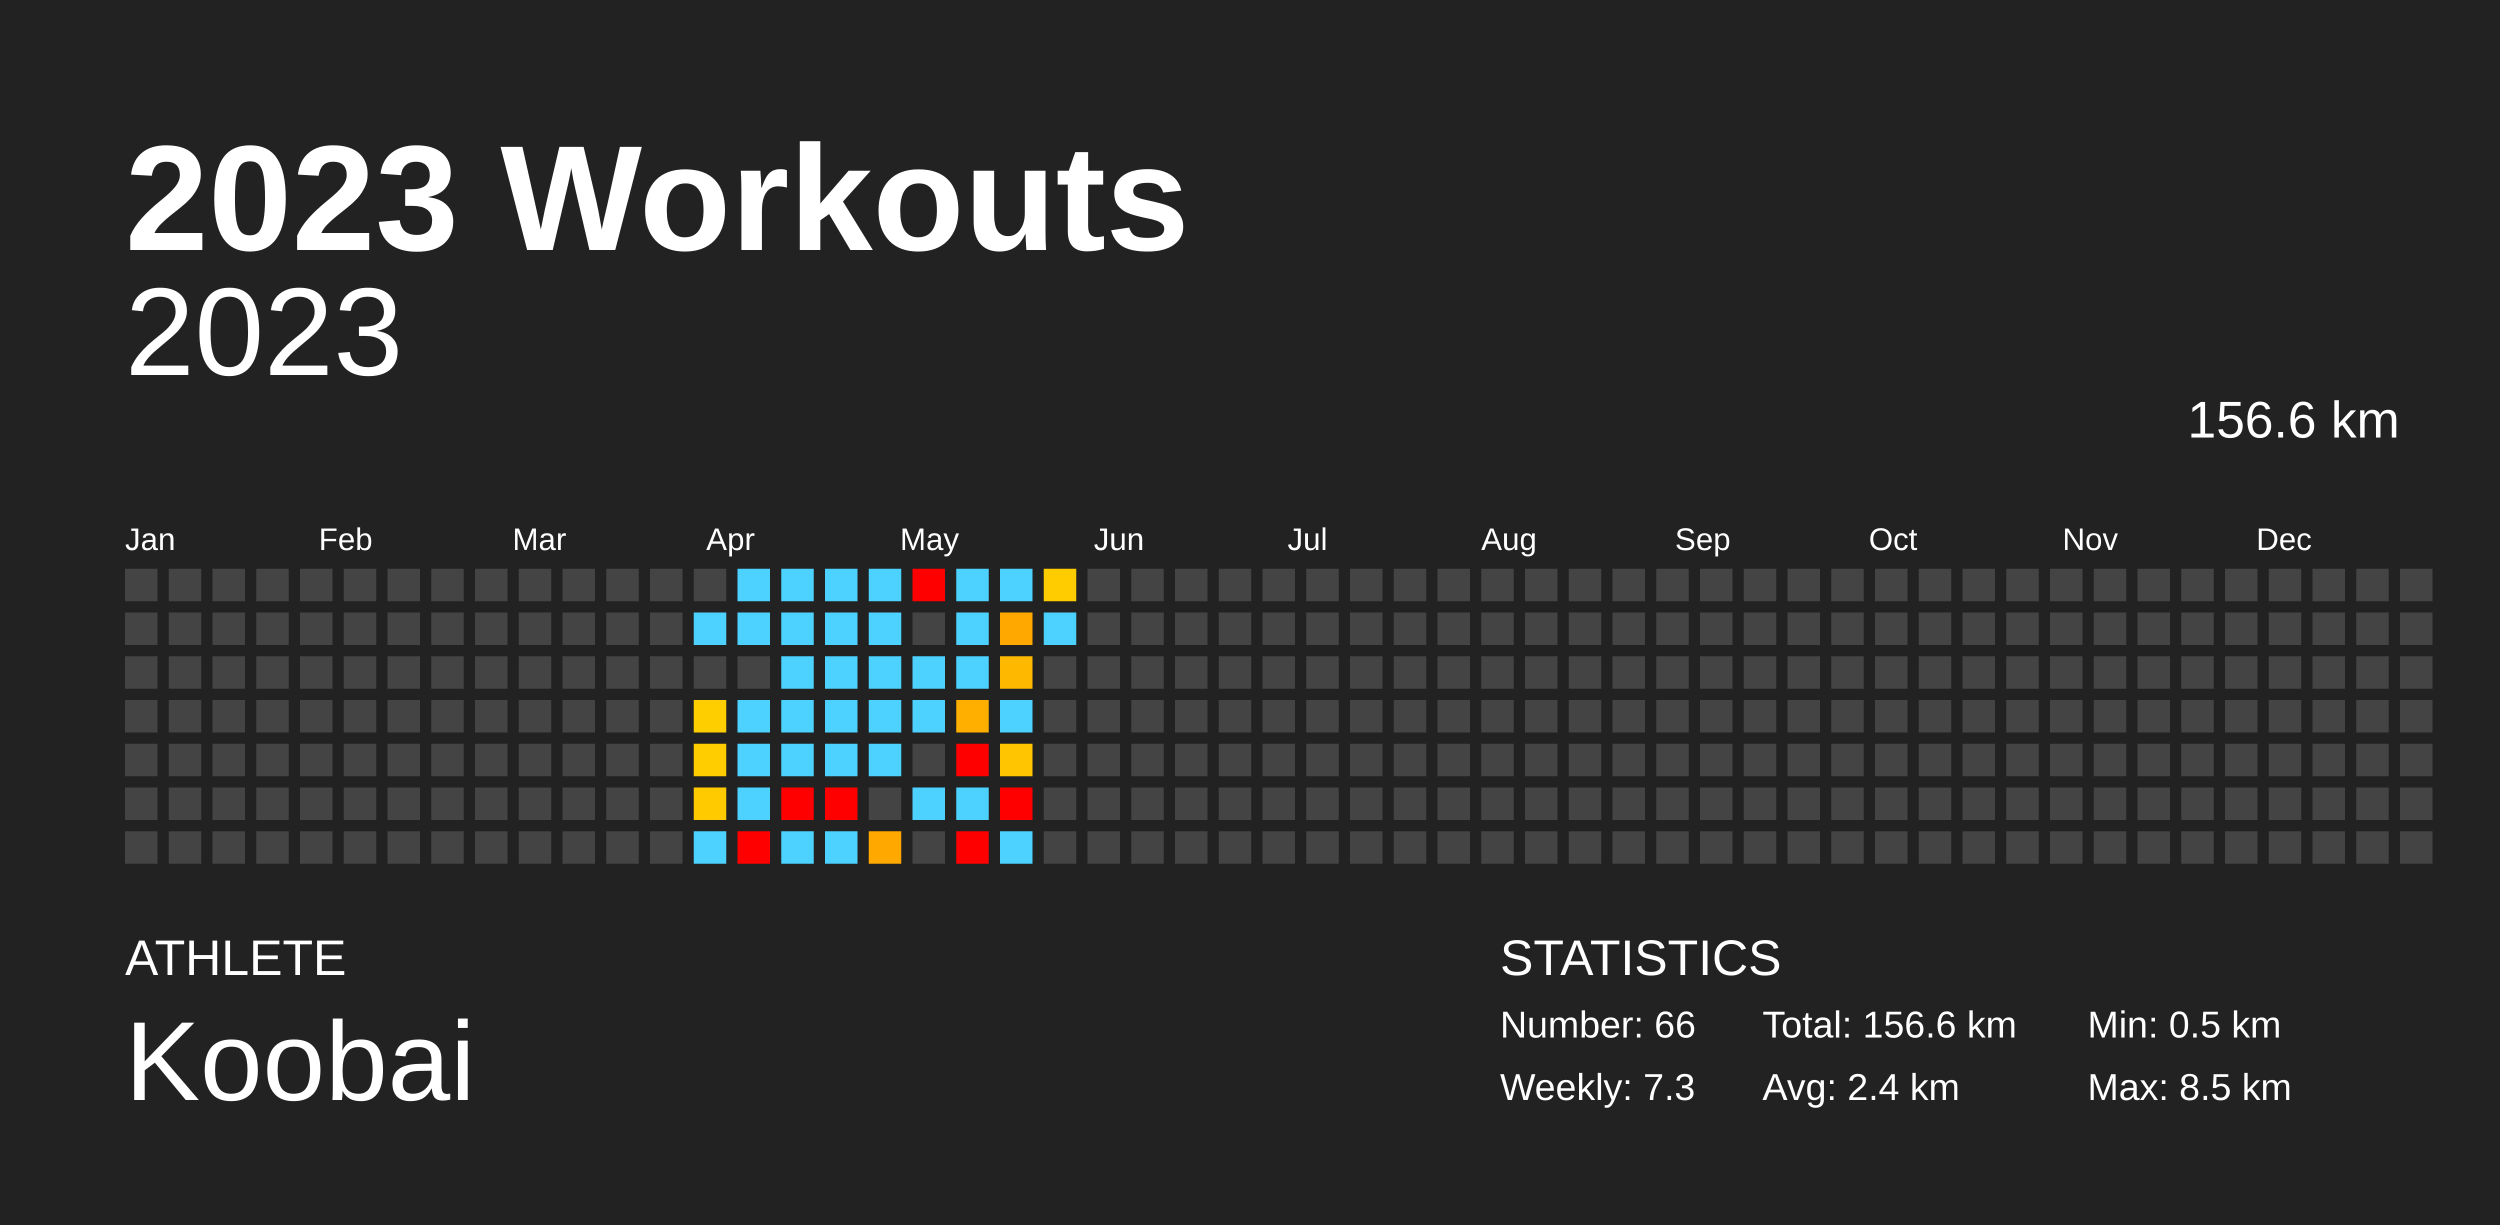
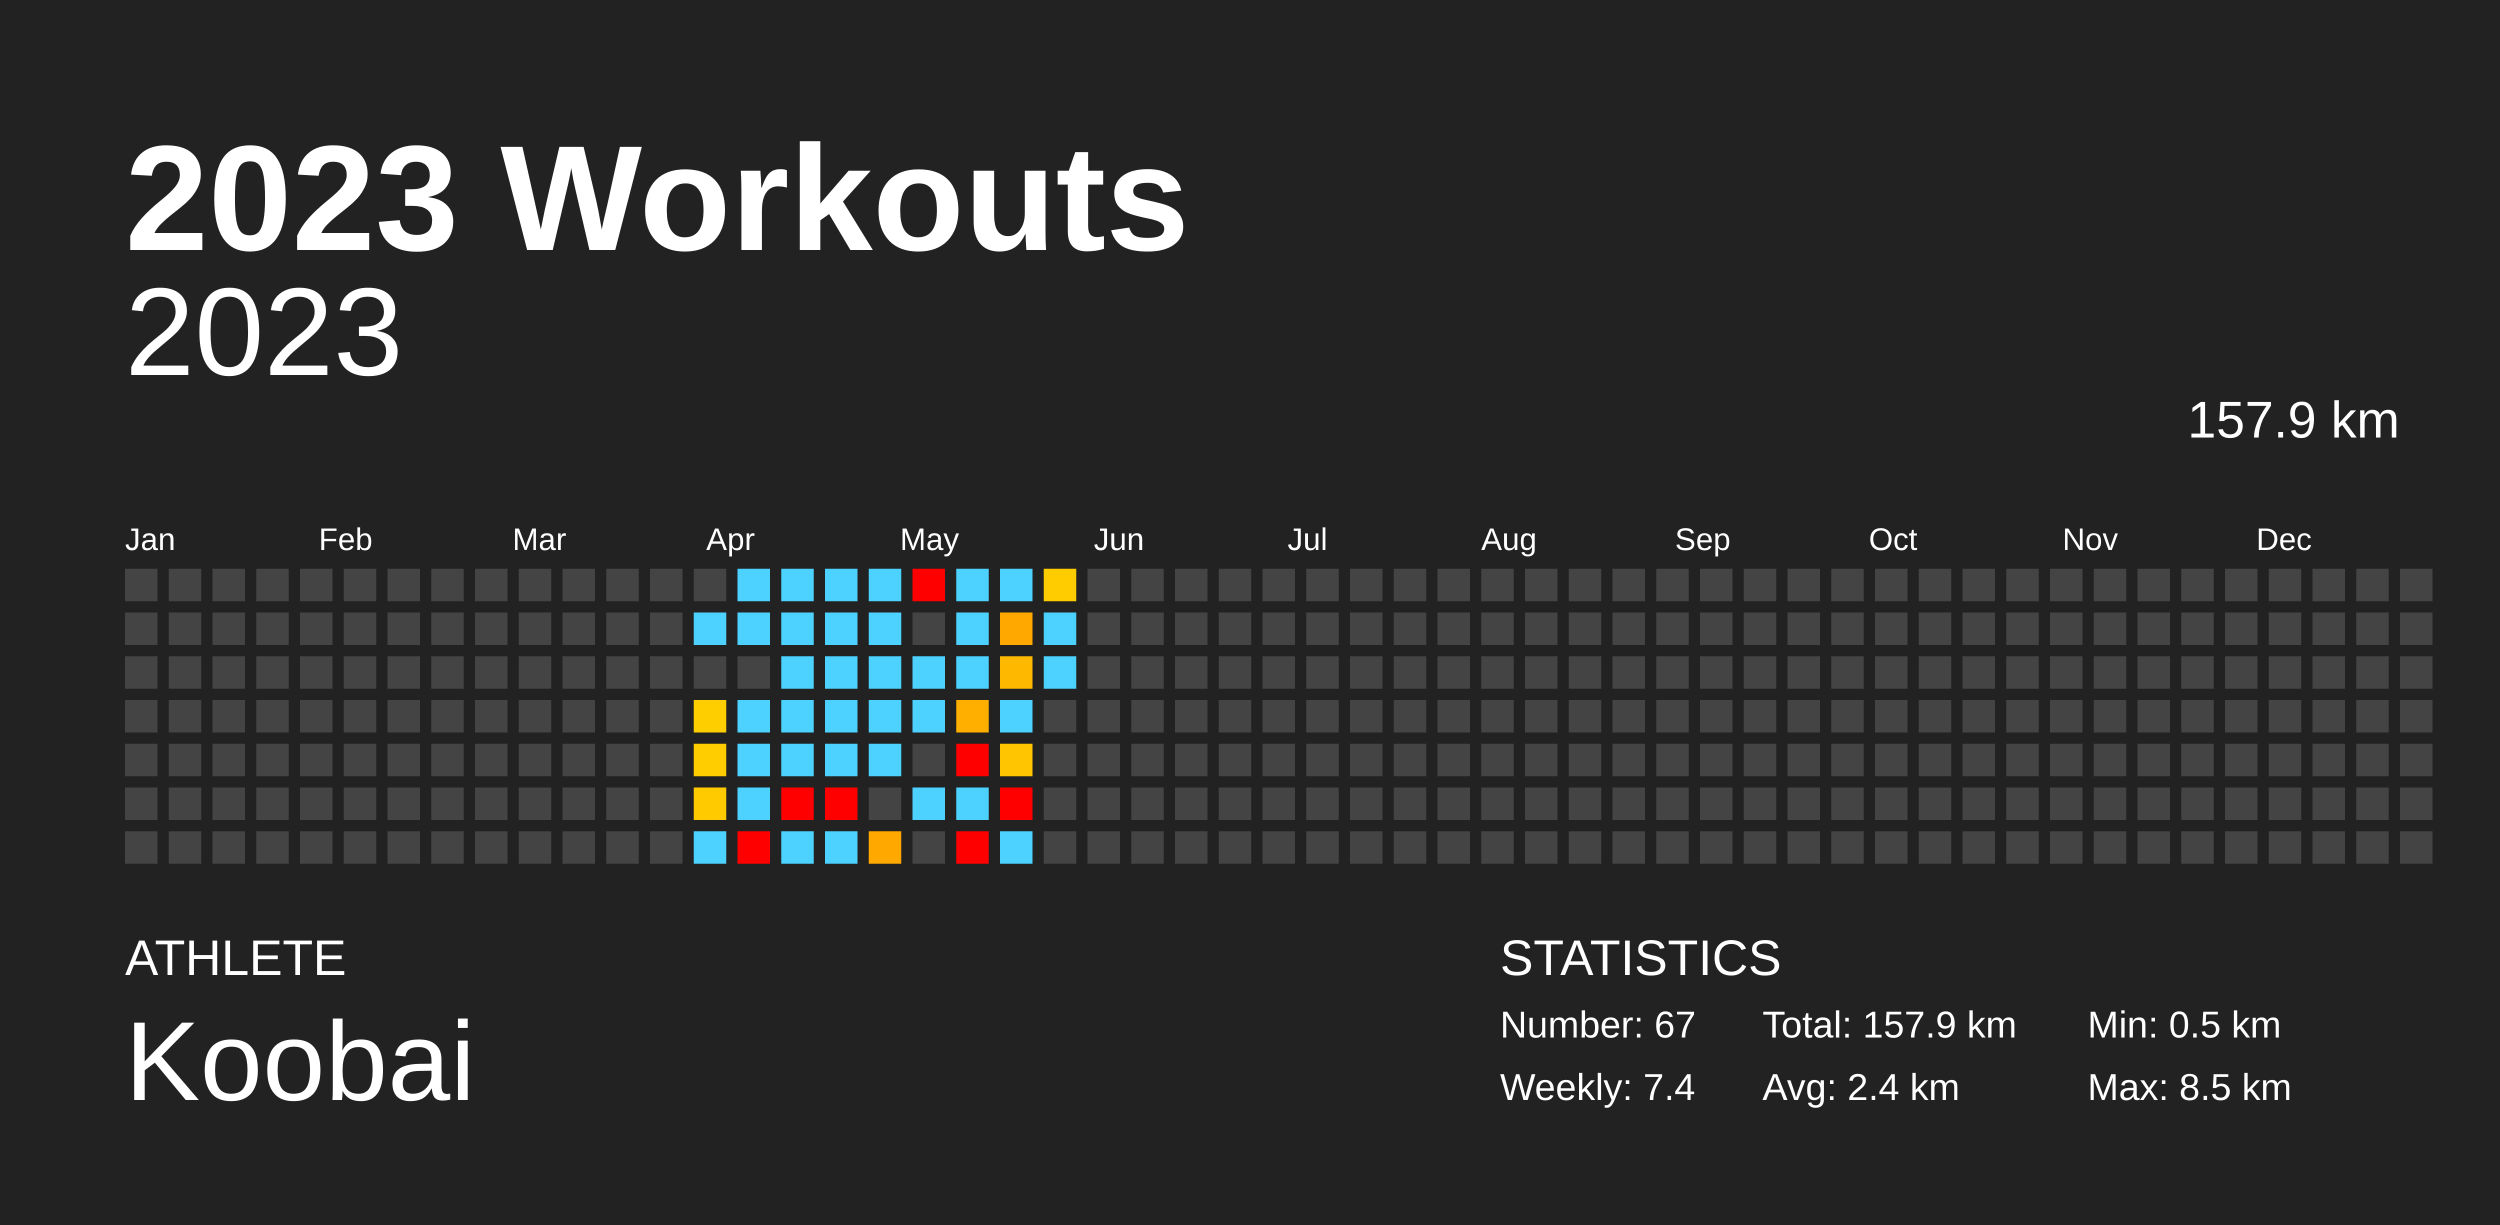
<svg xmlns="http://www.w3.org/2000/svg" baseProfile="full" height="98mm" version="1.1" viewBox="0,0,200,98" width="200mm">
  <defs />
  <rect fill="#222222" height="98" width="200" x="0" y="0" />
  <text fill="#FFFFFF" style="font-size:12px; font-family:Arial; font-weight:bold;" x="10" y="20">2023 Workouts</text>
  <text fill="#FFFFFF" style="font-size:4px; font-family:Arial" x="10" y="78">ATHLETE</text>
  <text fill="#FFFFFF" style="font-size:9px; font-family:Arial" x="10" y="88">Koobai</text>
  <text fill="#FFFFFF" style="font-size:4px; font-family:Arial" x="120" y="78">STATISTICS</text>
-   <text fill="#FFFFFF" style="font-size:3px; font-family:Arial" x="120" y="83">Number: 66</text>
-   <text fill="#FFFFFF" style="font-size:3px; font-family:Arial" x="120" y="88">Weekly: 7.3</text>
-   <text fill="#FFFFFF" style="font-size:3px; font-family:Arial" x="141" y="83">Total: 156.6 km</text>
+   <text fill="#FFFFFF" style="font-size:3px; font-family:Arial" x="120" y="83">Number: 67</text>
+   <text fill="#FFFFFF" style="font-size:3px; font-family:Arial" x="120" y="88">Weekly: 7.4</text>
+   <text fill="#FFFFFF" style="font-size:3px; font-family:Arial" x="141" y="83">Total: 157.9 km</text>
  <text fill="#FFFFFF" style="font-size:3px; font-family:Arial" x="141" y="88">Avg: 2.4 km</text>
  <text fill="#FFFFFF" style="font-size:3px; font-family:Arial" x="167" y="83">Min: 0.5 km</text>
  <text fill="#FFFFFF" style="font-size:3px; font-family:Arial" x="167" y="88">Max: 8.5 km</text>
  <text alignment-baseline="hanging" fill="#FFFFFF" style="font-size:10.0px; font-family:Arial;" x="10" y="30">2023</text>
-   <text alignment-baseline="hanging" fill="#FFFFFF" style="font-size:4.125px; font-family:Arial;" x="175" y="35">156.6 km</text>
+   <text alignment-baseline="hanging" fill="#FFFFFF" style="font-size:4.125px; font-family:Arial;" x="175" y="35">157.9 km</text>
  <text fill="#FFFFFF" style="font-size:2.5px; font-family:Arial" x="10.0" y="44">Jan</text>
  <text fill="#FFFFFF" style="font-size:2.5px; font-family:Arial" x="25.5" y="44">Feb</text>
  <text fill="#FFFFFF" style="font-size:2.5px; font-family:Arial" x="41.0" y="44">Mar</text>
  <text fill="#FFFFFF" style="font-size:2.5px; font-family:Arial" x="56.5" y="44">Apr</text>
  <text fill="#FFFFFF" style="font-size:2.5px; font-family:Arial" x="72.0" y="44">May</text>
  <text fill="#FFFFFF" style="font-size:2.5px; font-family:Arial" x="87.5" y="44">Jun</text>
  <text fill="#FFFFFF" style="font-size:2.5px; font-family:Arial" x="103.0" y="44">Jul</text>
  <text fill="#FFFFFF" style="font-size:2.5px; font-family:Arial" x="118.5" y="44">Aug</text>
  <text fill="#FFFFFF" style="font-size:2.5px; font-family:Arial" x="134.0" y="44">Sep</text>
  <text fill="#FFFFFF" style="font-size:2.5px; font-family:Arial" x="149.5" y="44">Oct</text>
  <text fill="#FFFFFF" style="font-size:2.5px; font-family:Arial" x="165.0" y="44">Nov</text>
  <text fill="#FFFFFF" style="font-size:2.5px; font-family:Arial" x="180.5" y="44">Dec</text>
  <rect fill="#444444" height="2.6" width="2.6" x="10.0" y="45.5" />
  <rect fill="#444444" height="2.6" width="2.6" x="10.0" y="49.0" />
  <rect fill="#444444" height="2.6" width="2.6" x="10.0" y="52.5" />
  <rect fill="#444444" height="2.6" width="2.6" x="10.0" y="56.0" />
  <rect fill="#444444" height="2.6" width="2.6" x="10.0" y="59.5" />
  <rect fill="#444444" height="2.6" width="2.6" x="10.0" y="63.0" />
  <rect fill="#444444" height="2.6" width="2.6" x="10.0" y="66.5" />
  <rect fill="#444444" height="2.6" width="2.6" x="13.5" y="45.5" />
  <rect fill="#444444" height="2.6" width="2.6" x="13.5" y="49.0" />
  <rect fill="#444444" height="2.6" width="2.6" x="13.5" y="52.5" />
  <rect fill="#444444" height="2.6" width="2.6" x="13.5" y="56.0" />
  <rect fill="#444444" height="2.6" width="2.6" x="13.5" y="59.5" />
  <rect fill="#444444" height="2.6" width="2.6" x="13.5" y="63.0" />
  <rect fill="#444444" height="2.6" width="2.6" x="13.5" y="66.5" />
  <rect fill="#444444" height="2.6" width="2.6" x="17.0" y="45.5" />
  <rect fill="#444444" height="2.6" width="2.6" x="17.0" y="49.0" />
  <rect fill="#444444" height="2.6" width="2.6" x="17.0" y="52.5" />
  <rect fill="#444444" height="2.6" width="2.6" x="17.0" y="56.0" />
  <rect fill="#444444" height="2.6" width="2.6" x="17.0" y="59.5" />
  <rect fill="#444444" height="2.6" width="2.6" x="17.0" y="63.0" />
  <rect fill="#444444" height="2.6" width="2.6" x="17.0" y="66.5" />
  <rect fill="#444444" height="2.6" width="2.6" x="20.5" y="45.5" />
  <rect fill="#444444" height="2.6" width="2.6" x="20.5" y="49.0" />
  <rect fill="#444444" height="2.6" width="2.6" x="20.5" y="52.5" />
  <rect fill="#444444" height="2.6" width="2.6" x="20.5" y="56.0" />
  <rect fill="#444444" height="2.6" width="2.6" x="20.5" y="59.5" />
  <rect fill="#444444" height="2.6" width="2.6" x="20.5" y="63.0" />
  <rect fill="#444444" height="2.6" width="2.6" x="20.5" y="66.5" />
  <rect fill="#444444" height="2.6" width="2.6" x="24.0" y="45.5" />
  <rect fill="#444444" height="2.6" width="2.6" x="24.0" y="49.0" />
  <rect fill="#444444" height="2.6" width="2.6" x="24.0" y="52.5" />
  <rect fill="#444444" height="2.6" width="2.6" x="24.0" y="56.0" />
  <rect fill="#444444" height="2.6" width="2.6" x="24.0" y="59.5" />
  <rect fill="#444444" height="2.6" width="2.6" x="24.0" y="63.0" />
  <rect fill="#444444" height="2.6" width="2.6" x="24.0" y="66.5" />
  <rect fill="#444444" height="2.6" width="2.6" x="27.5" y="45.5" />
  <rect fill="#444444" height="2.6" width="2.6" x="27.5" y="49.0" />
  <rect fill="#444444" height="2.6" width="2.6" x="27.5" y="52.5" />
  <rect fill="#444444" height="2.6" width="2.6" x="27.5" y="56.0" />
  <rect fill="#444444" height="2.6" width="2.6" x="27.5" y="59.5" />
  <rect fill="#444444" height="2.6" width="2.6" x="27.5" y="63.0" />
  <rect fill="#444444" height="2.6" width="2.6" x="27.5" y="66.5" />
  <rect fill="#444444" height="2.6" width="2.6" x="31.0" y="45.5" />
  <rect fill="#444444" height="2.6" width="2.6" x="31.0" y="49.0" />
  <rect fill="#444444" height="2.6" width="2.6" x="31.0" y="52.5" />
  <rect fill="#444444" height="2.6" width="2.6" x="31.0" y="56.0" />
  <rect fill="#444444" height="2.6" width="2.6" x="31.0" y="59.5" />
  <rect fill="#444444" height="2.6" width="2.6" x="31.0" y="63.0" />
  <rect fill="#444444" height="2.6" width="2.6" x="31.0" y="66.5" />
  <rect fill="#444444" height="2.6" width="2.6" x="34.5" y="45.5" />
  <rect fill="#444444" height="2.6" width="2.6" x="34.5" y="49.0" />
  <rect fill="#444444" height="2.6" width="2.6" x="34.5" y="52.5" />
  <rect fill="#444444" height="2.6" width="2.6" x="34.5" y="56.0" />
  <rect fill="#444444" height="2.6" width="2.6" x="34.5" y="59.5" />
  <rect fill="#444444" height="2.6" width="2.6" x="34.5" y="63.0" />
  <rect fill="#444444" height="2.6" width="2.6" x="34.5" y="66.5" />
  <rect fill="#444444" height="2.6" width="2.6" x="38.0" y="45.5" />
  <rect fill="#444444" height="2.6" width="2.6" x="38.0" y="49.0" />
  <rect fill="#444444" height="2.6" width="2.6" x="38.0" y="52.5" />
  <rect fill="#444444" height="2.6" width="2.6" x="38.0" y="56.0" />
  <rect fill="#444444" height="2.6" width="2.6" x="38.0" y="59.5" />
  <rect fill="#444444" height="2.6" width="2.6" x="38.0" y="63.0" />
  <rect fill="#444444" height="2.6" width="2.6" x="38.0" y="66.5" />
  <rect fill="#444444" height="2.6" width="2.6" x="41.5" y="45.5" />
  <rect fill="#444444" height="2.6" width="2.6" x="41.5" y="49.0" />
  <rect fill="#444444" height="2.6" width="2.6" x="41.5" y="52.5" />
  <rect fill="#444444" height="2.6" width="2.6" x="41.5" y="56.0" />
  <rect fill="#444444" height="2.6" width="2.6" x="41.5" y="59.5" />
  <rect fill="#444444" height="2.6" width="2.6" x="41.5" y="63.0" />
  <rect fill="#444444" height="2.6" width="2.6" x="41.5" y="66.5" />
  <rect fill="#444444" height="2.6" width="2.6" x="45.0" y="45.5" />
  <rect fill="#444444" height="2.6" width="2.6" x="45.0" y="49.0" />
  <rect fill="#444444" height="2.6" width="2.6" x="45.0" y="52.5" />
  <rect fill="#444444" height="2.6" width="2.6" x="45.0" y="56.0" />
  <rect fill="#444444" height="2.6" width="2.6" x="45.0" y="59.5" />
  <rect fill="#444444" height="2.6" width="2.6" x="45.0" y="63.0" />
  <rect fill="#444444" height="2.6" width="2.6" x="45.0" y="66.5" />
  <rect fill="#444444" height="2.6" width="2.6" x="48.5" y="45.5" />
  <rect fill="#444444" height="2.6" width="2.6" x="48.5" y="49.0" />
  <rect fill="#444444" height="2.6" width="2.6" x="48.5" y="52.5" />
  <rect fill="#444444" height="2.6" width="2.6" x="48.5" y="56.0" />
  <rect fill="#444444" height="2.6" width="2.6" x="48.5" y="59.5" />
  <rect fill="#444444" height="2.6" width="2.6" x="48.5" y="63.0" />
  <rect fill="#444444" height="2.6" width="2.6" x="48.5" y="66.5" />
  <rect fill="#444444" height="2.6" width="2.6" x="52.0" y="45.5" />
  <rect fill="#444444" height="2.6" width="2.6" x="52.0" y="49.0" />
  <rect fill="#444444" height="2.6" width="2.6" x="52.0" y="52.5" />
  <rect fill="#444444" height="2.6" width="2.6" x="52.0" y="56.0" />
  <rect fill="#444444" height="2.6" width="2.6" x="52.0" y="59.5" />
  <rect fill="#444444" height="2.6" width="2.6" x="52.0" y="63.0" />
  <rect fill="#444444" height="2.6" width="2.6" x="52.0" y="66.5" />
  <rect fill="#444444" height="2.6" width="2.6" x="55.5" y="45.5" />
  <rect fill="#4dd2ff" height="2.6" width="2.6" x="55.5" y="49.0" />
  <rect fill="#444444" height="2.6" width="2.6" x="55.5" y="52.5" />
  <rect fill="#ffce00" height="2.6" width="2.6" x="55.5" y="56.0" />
  <rect fill="#ffcd00" height="2.6" width="2.6" x="55.5" y="59.5" />
  <rect fill="#ffcb00" height="2.6" width="2.6" x="55.5" y="63.0" />
  <rect fill="#4dd2ff" height="2.6" width="2.6" x="55.5" y="66.5" />
  <rect fill="#4dd2ff" height="2.6" width="2.6" x="59.0" y="45.5" />
  <rect fill="#4dd2ff" height="2.6" width="2.6" x="59.0" y="49.0" />
  <rect fill="#444444" height="2.6" width="2.6" x="59.0" y="52.5" />
  <rect fill="#4dd2ff" height="2.6" width="2.6" x="59.0" y="56.0" />
  <rect fill="#4dd2ff" height="2.6" width="2.6" x="59.0" y="59.5" />
  <rect fill="#4dd2ff" height="2.6" width="2.6" x="59.0" y="63.0" />
  <rect fill="red" height="2.6" width="2.6" x="59.0" y="66.5" />
  <rect fill="#4dd2ff" height="2.6" width="2.6" x="62.5" y="45.5" />
  <rect fill="#4dd2ff" height="2.6" width="2.6" x="62.5" y="49.0" />
  <rect fill="#4dd2ff" height="2.6" width="2.6" x="62.5" y="52.5" />
  <rect fill="#4dd2ff" height="2.6" width="2.6" x="62.5" y="56.0" />
  <rect fill="#4dd2ff" height="2.6" width="2.6" x="62.5" y="59.5" />
  <rect fill="red" height="2.6" width="2.6" x="62.5" y="63.0" />
  <rect fill="#4dd2ff" height="2.6" width="2.6" x="62.5" y="66.5" />
  <rect fill="#4dd2ff" height="2.6" width="2.6" x="66.0" y="45.5" />
  <rect fill="#4dd2ff" height="2.6" width="2.6" x="66.0" y="49.0" />
  <rect fill="#4dd2ff" height="2.6" width="2.6" x="66.0" y="52.5" />
  <rect fill="#4dd2ff" height="2.6" width="2.6" x="66.0" y="56.0" />
  <rect fill="#4dd2ff" height="2.6" width="2.6" x="66.0" y="59.5" />
  <rect fill="red" height="2.6" width="2.6" x="66.0" y="63.0" />
  <rect fill="#4dd2ff" height="2.6" width="2.6" x="66.0" y="66.5" />
  <rect fill="#4dd2ff" height="2.6" width="2.6" x="69.5" y="45.5" />
  <rect fill="#4dd2ff" height="2.6" width="2.6" x="69.5" y="49.0" />
  <rect fill="#4dd2ff" height="2.6" width="2.6" x="69.5" y="52.5" />
  <rect fill="#4dd2ff" height="2.6" width="2.6" x="69.5" y="56.0" />
  <rect fill="#4dd2ff" height="2.6" width="2.6" x="69.5" y="59.5" />
  <rect fill="#444444" height="2.6" width="2.6" x="69.5" y="63.0" />
  <rect fill="#ffa800" height="2.6" width="2.6" x="69.5" y="66.5" />
  <rect fill="red" height="2.6" width="2.6" x="73.0" y="45.5" />
  <rect fill="#444444" height="2.6" width="2.6" x="73.0" y="49.0" />
  <rect fill="#4dd2ff" height="2.6" width="2.6" x="73.0" y="52.5" />
  <rect fill="#4dd2ff" height="2.6" width="2.6" x="73.0" y="56.0" />
  <rect fill="#444444" height="2.6" width="2.6" x="73.0" y="59.5" />
  <rect fill="#4dd2ff" height="2.6" width="2.6" x="73.0" y="63.0" />
  <rect fill="#444444" height="2.6" width="2.6" x="73.0" y="66.5" />
  <rect fill="#4dd2ff" height="2.6" width="2.6" x="76.5" y="45.5" />
  <rect fill="#4dd2ff" height="2.6" width="2.6" x="76.5" y="49.0" />
  <rect fill="#4dd2ff" height="2.6" width="2.6" x="76.5" y="52.5" />
  <rect fill="#ffaf00" height="2.6" width="2.6" x="76.5" y="56.0" />
  <rect fill="red" height="2.6" width="2.6" x="76.5" y="59.5" />
  <rect fill="#4dd2ff" height="2.6" width="2.6" x="76.5" y="63.0" />
  <rect fill="red" height="2.6" width="2.6" x="76.5" y="66.5" />
  <rect fill="#4dd2ff" height="2.6" width="2.6" x="80.0" y="45.5" />
  <rect fill="#ffa900" height="2.6" width="2.6" x="80.0" y="49.0" />
  <rect fill="#ffb800" height="2.6" width="2.6" x="80.0" y="52.5" />
  <rect fill="#4dd2ff" height="2.6" width="2.6" x="80.0" y="56.0" />
  <rect fill="#ffc500" height="2.6" width="2.6" x="80.0" y="59.5" />
  <rect fill="red" height="2.6" width="2.6" x="80.0" y="63.0" />
  <rect fill="#4dd2ff" height="2.6" width="2.6" x="80.0" y="66.5" />
  <rect fill="#ffcc00" height="2.6" width="2.6" x="83.5" y="45.5" />
  <rect fill="#4dd2ff" height="2.6" width="2.6" x="83.5" y="49.0" />
-   <rect fill="#444444" height="2.6" width="2.6" x="83.5" y="52.5" />
+   <rect fill="#4dd2ff" height="2.6" width="2.6" x="83.5" y="52.5" />
  <rect fill="#444444" height="2.6" width="2.6" x="83.5" y="56.0" />
  <rect fill="#444444" height="2.6" width="2.6" x="83.5" y="59.5" />
  <rect fill="#444444" height="2.6" width="2.6" x="83.5" y="63.0" />
  <rect fill="#444444" height="2.6" width="2.6" x="83.5" y="66.5" />
  <rect fill="#444444" height="2.6" width="2.6" x="87.0" y="45.5" />
  <rect fill="#444444" height="2.6" width="2.6" x="87.0" y="49.0" />
  <rect fill="#444444" height="2.6" width="2.6" x="87.0" y="52.5" />
  <rect fill="#444444" height="2.6" width="2.6" x="87.0" y="56.0" />
  <rect fill="#444444" height="2.6" width="2.6" x="87.0" y="59.5" />
  <rect fill="#444444" height="2.6" width="2.6" x="87.0" y="63.0" />
  <rect fill="#444444" height="2.6" width="2.6" x="87.0" y="66.5" />
  <rect fill="#444444" height="2.6" width="2.6" x="90.5" y="45.5" />
  <rect fill="#444444" height="2.6" width="2.6" x="90.5" y="49.0" />
  <rect fill="#444444" height="2.6" width="2.6" x="90.5" y="52.5" />
  <rect fill="#444444" height="2.6" width="2.6" x="90.5" y="56.0" />
  <rect fill="#444444" height="2.6" width="2.6" x="90.5" y="59.5" />
  <rect fill="#444444" height="2.6" width="2.6" x="90.5" y="63.0" />
  <rect fill="#444444" height="2.6" width="2.6" x="90.5" y="66.5" />
  <rect fill="#444444" height="2.6" width="2.6" x="94.0" y="45.5" />
  <rect fill="#444444" height="2.6" width="2.6" x="94.0" y="49.0" />
  <rect fill="#444444" height="2.6" width="2.6" x="94.0" y="52.5" />
  <rect fill="#444444" height="2.6" width="2.6" x="94.0" y="56.0" />
  <rect fill="#444444" height="2.6" width="2.6" x="94.0" y="59.5" />
  <rect fill="#444444" height="2.6" width="2.6" x="94.0" y="63.0" />
  <rect fill="#444444" height="2.6" width="2.6" x="94.0" y="66.5" />
  <rect fill="#444444" height="2.6" width="2.6" x="97.5" y="45.5" />
  <rect fill="#444444" height="2.6" width="2.6" x="97.5" y="49.0" />
  <rect fill="#444444" height="2.6" width="2.6" x="97.5" y="52.5" />
  <rect fill="#444444" height="2.6" width="2.6" x="97.5" y="56.0" />
  <rect fill="#444444" height="2.6" width="2.6" x="97.5" y="59.5" />
  <rect fill="#444444" height="2.6" width="2.6" x="97.5" y="63.0" />
  <rect fill="#444444" height="2.6" width="2.6" x="97.5" y="66.5" />
  <rect fill="#444444" height="2.6" width="2.6" x="101.0" y="45.5" />
  <rect fill="#444444" height="2.6" width="2.6" x="101.0" y="49.0" />
  <rect fill="#444444" height="2.6" width="2.6" x="101.0" y="52.5" />
  <rect fill="#444444" height="2.6" width="2.6" x="101.0" y="56.0" />
  <rect fill="#444444" height="2.6" width="2.6" x="101.0" y="59.5" />
  <rect fill="#444444" height="2.6" width="2.6" x="101.0" y="63.0" />
  <rect fill="#444444" height="2.6" width="2.6" x="101.0" y="66.5" />
  <rect fill="#444444" height="2.6" width="2.6" x="104.5" y="45.5" />
  <rect fill="#444444" height="2.6" width="2.6" x="104.5" y="49.0" />
  <rect fill="#444444" height="2.6" width="2.6" x="104.5" y="52.5" />
  <rect fill="#444444" height="2.6" width="2.6" x="104.5" y="56.0" />
  <rect fill="#444444" height="2.6" width="2.6" x="104.5" y="59.5" />
  <rect fill="#444444" height="2.6" width="2.6" x="104.5" y="63.0" />
  <rect fill="#444444" height="2.6" width="2.6" x="104.5" y="66.5" />
  <rect fill="#444444" height="2.6" width="2.6" x="108.0" y="45.5" />
  <rect fill="#444444" height="2.6" width="2.6" x="108.0" y="49.0" />
  <rect fill="#444444" height="2.6" width="2.6" x="108.0" y="52.5" />
  <rect fill="#444444" height="2.6" width="2.6" x="108.0" y="56.0" />
  <rect fill="#444444" height="2.6" width="2.6" x="108.0" y="59.5" />
  <rect fill="#444444" height="2.6" width="2.6" x="108.0" y="63.0" />
  <rect fill="#444444" height="2.6" width="2.6" x="108.0" y="66.5" />
  <rect fill="#444444" height="2.6" width="2.6" x="111.5" y="45.5" />
  <rect fill="#444444" height="2.6" width="2.6" x="111.5" y="49.0" />
  <rect fill="#444444" height="2.6" width="2.6" x="111.5" y="52.5" />
  <rect fill="#444444" height="2.6" width="2.6" x="111.5" y="56.0" />
  <rect fill="#444444" height="2.6" width="2.6" x="111.5" y="59.5" />
  <rect fill="#444444" height="2.6" width="2.6" x="111.5" y="63.0" />
  <rect fill="#444444" height="2.6" width="2.6" x="111.5" y="66.5" />
  <rect fill="#444444" height="2.6" width="2.6" x="115.0" y="45.5" />
  <rect fill="#444444" height="2.6" width="2.6" x="115.0" y="49.0" />
  <rect fill="#444444" height="2.6" width="2.6" x="115.0" y="52.5" />
  <rect fill="#444444" height="2.6" width="2.6" x="115.0" y="56.0" />
  <rect fill="#444444" height="2.6" width="2.6" x="115.0" y="59.5" />
  <rect fill="#444444" height="2.6" width="2.6" x="115.0" y="63.0" />
  <rect fill="#444444" height="2.6" width="2.6" x="115.0" y="66.5" />
  <rect fill="#444444" height="2.6" width="2.6" x="118.5" y="45.5" />
  <rect fill="#444444" height="2.6" width="2.6" x="118.5" y="49.0" />
  <rect fill="#444444" height="2.6" width="2.6" x="118.5" y="52.5" />
  <rect fill="#444444" height="2.6" width="2.6" x="118.5" y="56.0" />
  <rect fill="#444444" height="2.6" width="2.6" x="118.5" y="59.5" />
  <rect fill="#444444" height="2.6" width="2.6" x="118.5" y="63.0" />
  <rect fill="#444444" height="2.6" width="2.6" x="118.5" y="66.5" />
  <rect fill="#444444" height="2.6" width="2.6" x="122.0" y="45.5" />
  <rect fill="#444444" height="2.6" width="2.6" x="122.0" y="49.0" />
  <rect fill="#444444" height="2.6" width="2.6" x="122.0" y="52.5" />
  <rect fill="#444444" height="2.6" width="2.6" x="122.0" y="56.0" />
  <rect fill="#444444" height="2.6" width="2.6" x="122.0" y="59.5" />
  <rect fill="#444444" height="2.6" width="2.6" x="122.0" y="63.0" />
  <rect fill="#444444" height="2.6" width="2.6" x="122.0" y="66.5" />
  <rect fill="#444444" height="2.6" width="2.6" x="125.5" y="45.5" />
  <rect fill="#444444" height="2.6" width="2.6" x="125.5" y="49.0" />
  <rect fill="#444444" height="2.6" width="2.6" x="125.5" y="52.5" />
  <rect fill="#444444" height="2.6" width="2.6" x="125.5" y="56.0" />
  <rect fill="#444444" height="2.6" width="2.6" x="125.5" y="59.5" />
  <rect fill="#444444" height="2.6" width="2.6" x="125.5" y="63.0" />
  <rect fill="#444444" height="2.6" width="2.6" x="125.5" y="66.5" />
  <rect fill="#444444" height="2.6" width="2.6" x="129.0" y="45.5" />
  <rect fill="#444444" height="2.6" width="2.6" x="129.0" y="49.0" />
  <rect fill="#444444" height="2.6" width="2.6" x="129.0" y="52.5" />
  <rect fill="#444444" height="2.6" width="2.6" x="129.0" y="56.0" />
  <rect fill="#444444" height="2.6" width="2.6" x="129.0" y="59.5" />
  <rect fill="#444444" height="2.6" width="2.6" x="129.0" y="63.0" />
  <rect fill="#444444" height="2.6" width="2.6" x="129.0" y="66.5" />
  <rect fill="#444444" height="2.6" width="2.6" x="132.5" y="45.5" />
  <rect fill="#444444" height="2.6" width="2.6" x="132.5" y="49.0" />
  <rect fill="#444444" height="2.6" width="2.6" x="132.5" y="52.5" />
  <rect fill="#444444" height="2.6" width="2.6" x="132.5" y="56.0" />
  <rect fill="#444444" height="2.6" width="2.6" x="132.5" y="59.5" />
  <rect fill="#444444" height="2.6" width="2.6" x="132.5" y="63.0" />
  <rect fill="#444444" height="2.6" width="2.6" x="132.5" y="66.5" />
  <rect fill="#444444" height="2.6" width="2.6" x="136.0" y="45.5" />
  <rect fill="#444444" height="2.6" width="2.6" x="136.0" y="49.0" />
  <rect fill="#444444" height="2.6" width="2.6" x="136.0" y="52.5" />
  <rect fill="#444444" height="2.6" width="2.6" x="136.0" y="56.0" />
  <rect fill="#444444" height="2.6" width="2.6" x="136.0" y="59.5" />
  <rect fill="#444444" height="2.6" width="2.6" x="136.0" y="63.0" />
  <rect fill="#444444" height="2.6" width="2.6" x="136.0" y="66.5" />
  <rect fill="#444444" height="2.6" width="2.6" x="139.5" y="45.5" />
  <rect fill="#444444" height="2.6" width="2.6" x="139.5" y="49.0" />
  <rect fill="#444444" height="2.6" width="2.6" x="139.5" y="52.5" />
  <rect fill="#444444" height="2.6" width="2.6" x="139.5" y="56.0" />
  <rect fill="#444444" height="2.6" width="2.6" x="139.5" y="59.5" />
  <rect fill="#444444" height="2.6" width="2.6" x="139.5" y="63.0" />
  <rect fill="#444444" height="2.6" width="2.6" x="139.5" y="66.5" />
  <rect fill="#444444" height="2.6" width="2.6" x="143.0" y="45.5" />
  <rect fill="#444444" height="2.6" width="2.6" x="143.0" y="49.0" />
  <rect fill="#444444" height="2.6" width="2.6" x="143.0" y="52.5" />
  <rect fill="#444444" height="2.6" width="2.6" x="143.0" y="56.0" />
  <rect fill="#444444" height="2.6" width="2.6" x="143.0" y="59.5" />
  <rect fill="#444444" height="2.6" width="2.6" x="143.0" y="63.0" />
  <rect fill="#444444" height="2.6" width="2.6" x="143.0" y="66.5" />
  <rect fill="#444444" height="2.6" width="2.6" x="146.5" y="45.5" />
  <rect fill="#444444" height="2.6" width="2.6" x="146.5" y="49.0" />
  <rect fill="#444444" height="2.6" width="2.6" x="146.5" y="52.5" />
  <rect fill="#444444" height="2.6" width="2.6" x="146.5" y="56.0" />
  <rect fill="#444444" height="2.6" width="2.6" x="146.5" y="59.5" />
  <rect fill="#444444" height="2.6" width="2.6" x="146.5" y="63.0" />
  <rect fill="#444444" height="2.6" width="2.6" x="146.5" y="66.5" />
  <rect fill="#444444" height="2.6" width="2.6" x="150.0" y="45.5" />
  <rect fill="#444444" height="2.6" width="2.6" x="150.0" y="49.0" />
  <rect fill="#444444" height="2.6" width="2.6" x="150.0" y="52.5" />
  <rect fill="#444444" height="2.6" width="2.6" x="150.0" y="56.0" />
  <rect fill="#444444" height="2.6" width="2.6" x="150.0" y="59.5" />
  <rect fill="#444444" height="2.6" width="2.6" x="150.0" y="63.0" />
  <rect fill="#444444" height="2.6" width="2.6" x="150.0" y="66.5" />
  <rect fill="#444444" height="2.6" width="2.6" x="153.5" y="45.5" />
  <rect fill="#444444" height="2.6" width="2.6" x="153.5" y="49.0" />
  <rect fill="#444444" height="2.6" width="2.6" x="153.5" y="52.5" />
  <rect fill="#444444" height="2.6" width="2.6" x="153.5" y="56.0" />
  <rect fill="#444444" height="2.6" width="2.6" x="153.5" y="59.5" />
  <rect fill="#444444" height="2.6" width="2.6" x="153.5" y="63.0" />
  <rect fill="#444444" height="2.6" width="2.6" x="153.5" y="66.5" />
  <rect fill="#444444" height="2.6" width="2.6" x="157.0" y="45.5" />
  <rect fill="#444444" height="2.6" width="2.6" x="157.0" y="49.0" />
  <rect fill="#444444" height="2.6" width="2.6" x="157.0" y="52.5" />
  <rect fill="#444444" height="2.6" width="2.6" x="157.0" y="56.0" />
  <rect fill="#444444" height="2.6" width="2.6" x="157.0" y="59.5" />
  <rect fill="#444444" height="2.6" width="2.6" x="157.0" y="63.0" />
  <rect fill="#444444" height="2.6" width="2.6" x="157.0" y="66.5" />
  <rect fill="#444444" height="2.6" width="2.6" x="160.5" y="45.5" />
  <rect fill="#444444" height="2.6" width="2.6" x="160.5" y="49.0" />
  <rect fill="#444444" height="2.6" width="2.6" x="160.5" y="52.5" />
  <rect fill="#444444" height="2.6" width="2.6" x="160.5" y="56.0" />
  <rect fill="#444444" height="2.6" width="2.6" x="160.5" y="59.5" />
  <rect fill="#444444" height="2.6" width="2.6" x="160.5" y="63.0" />
  <rect fill="#444444" height="2.6" width="2.6" x="160.5" y="66.5" />
  <rect fill="#444444" height="2.6" width="2.6" x="164.0" y="45.5" />
  <rect fill="#444444" height="2.6" width="2.6" x="164.0" y="49.0" />
  <rect fill="#444444" height="2.6" width="2.6" x="164.0" y="52.5" />
  <rect fill="#444444" height="2.6" width="2.6" x="164.0" y="56.0" />
  <rect fill="#444444" height="2.6" width="2.6" x="164.0" y="59.5" />
  <rect fill="#444444" height="2.6" width="2.6" x="164.0" y="63.0" />
  <rect fill="#444444" height="2.6" width="2.6" x="164.0" y="66.5" />
  <rect fill="#444444" height="2.6" width="2.6" x="167.5" y="45.5" />
  <rect fill="#444444" height="2.6" width="2.6" x="167.5" y="49.0" />
  <rect fill="#444444" height="2.6" width="2.6" x="167.5" y="52.5" />
  <rect fill="#444444" height="2.6" width="2.6" x="167.5" y="56.0" />
  <rect fill="#444444" height="2.6" width="2.6" x="167.5" y="59.5" />
  <rect fill="#444444" height="2.6" width="2.6" x="167.5" y="63.0" />
  <rect fill="#444444" height="2.6" width="2.6" x="167.5" y="66.5" />
  <rect fill="#444444" height="2.6" width="2.6" x="171.0" y="45.5" />
  <rect fill="#444444" height="2.6" width="2.6" x="171.0" y="49.0" />
  <rect fill="#444444" height="2.6" width="2.6" x="171.0" y="52.5" />
  <rect fill="#444444" height="2.6" width="2.6" x="171.0" y="56.0" />
  <rect fill="#444444" height="2.6" width="2.6" x="171.0" y="59.5" />
  <rect fill="#444444" height="2.6" width="2.6" x="171.0" y="63.0" />
  <rect fill="#444444" height="2.6" width="2.6" x="171.0" y="66.5" />
  <rect fill="#444444" height="2.6" width="2.6" x="174.5" y="45.5" />
  <rect fill="#444444" height="2.6" width="2.6" x="174.5" y="49.0" />
  <rect fill="#444444" height="2.6" width="2.6" x="174.5" y="52.5" />
  <rect fill="#444444" height="2.6" width="2.6" x="174.5" y="56.0" />
  <rect fill="#444444" height="2.6" width="2.6" x="174.5" y="59.5" />
  <rect fill="#444444" height="2.6" width="2.6" x="174.5" y="63.0" />
  <rect fill="#444444" height="2.6" width="2.6" x="174.5" y="66.5" />
  <rect fill="#444444" height="2.6" width="2.6" x="178.0" y="45.5" />
  <rect fill="#444444" height="2.6" width="2.6" x="178.0" y="49.0" />
  <rect fill="#444444" height="2.6" width="2.6" x="178.0" y="52.5" />
  <rect fill="#444444" height="2.6" width="2.6" x="178.0" y="56.0" />
  <rect fill="#444444" height="2.6" width="2.6" x="178.0" y="59.5" />
  <rect fill="#444444" height="2.6" width="2.6" x="178.0" y="63.0" />
  <rect fill="#444444" height="2.6" width="2.6" x="178.0" y="66.5" />
  <rect fill="#444444" height="2.6" width="2.6" x="181.5" y="45.5" />
  <rect fill="#444444" height="2.6" width="2.6" x="181.5" y="49.0" />
  <rect fill="#444444" height="2.6" width="2.6" x="181.5" y="52.5" />
  <rect fill="#444444" height="2.6" width="2.6" x="181.5" y="56.0" />
  <rect fill="#444444" height="2.6" width="2.6" x="181.5" y="59.5" />
  <rect fill="#444444" height="2.6" width="2.6" x="181.5" y="63.0" />
  <rect fill="#444444" height="2.6" width="2.6" x="181.5" y="66.5" />
  <rect fill="#444444" height="2.6" width="2.6" x="185.0" y="45.5" />
  <rect fill="#444444" height="2.6" width="2.6" x="185.0" y="49.0" />
  <rect fill="#444444" height="2.6" width="2.6" x="185.0" y="52.5" />
  <rect fill="#444444" height="2.6" width="2.6" x="185.0" y="56.0" />
  <rect fill="#444444" height="2.6" width="2.6" x="185.0" y="59.5" />
  <rect fill="#444444" height="2.6" width="2.6" x="185.0" y="63.0" />
  <rect fill="#444444" height="2.6" width="2.6" x="185.0" y="66.5" />
  <rect fill="#444444" height="2.6" width="2.6" x="188.5" y="45.5" />
  <rect fill="#444444" height="2.6" width="2.6" x="188.5" y="49.0" />
  <rect fill="#444444" height="2.6" width="2.6" x="188.5" y="52.5" />
  <rect fill="#444444" height="2.6" width="2.6" x="188.5" y="56.0" />
  <rect fill="#444444" height="2.6" width="2.6" x="188.5" y="59.5" />
  <rect fill="#444444" height="2.6" width="2.6" x="188.5" y="63.0" />
  <rect fill="#444444" height="2.6" width="2.6" x="188.5" y="66.5" />
  <rect fill="#444444" height="2.6" width="2.6" x="192.0" y="45.5" />
  <rect fill="#444444" height="2.6" width="2.6" x="192.0" y="49.0" />
  <rect fill="#444444" height="2.6" width="2.6" x="192.0" y="52.5" />
  <rect fill="#444444" height="2.6" width="2.6" x="192.0" y="56.0" />
  <rect fill="#444444" height="2.6" width="2.6" x="192.0" y="59.5" />
  <rect fill="#444444" height="2.6" width="2.6" x="192.0" y="63.0" />
  <rect fill="#444444" height="2.6" width="2.6" x="192.0" y="66.5" />
</svg>
